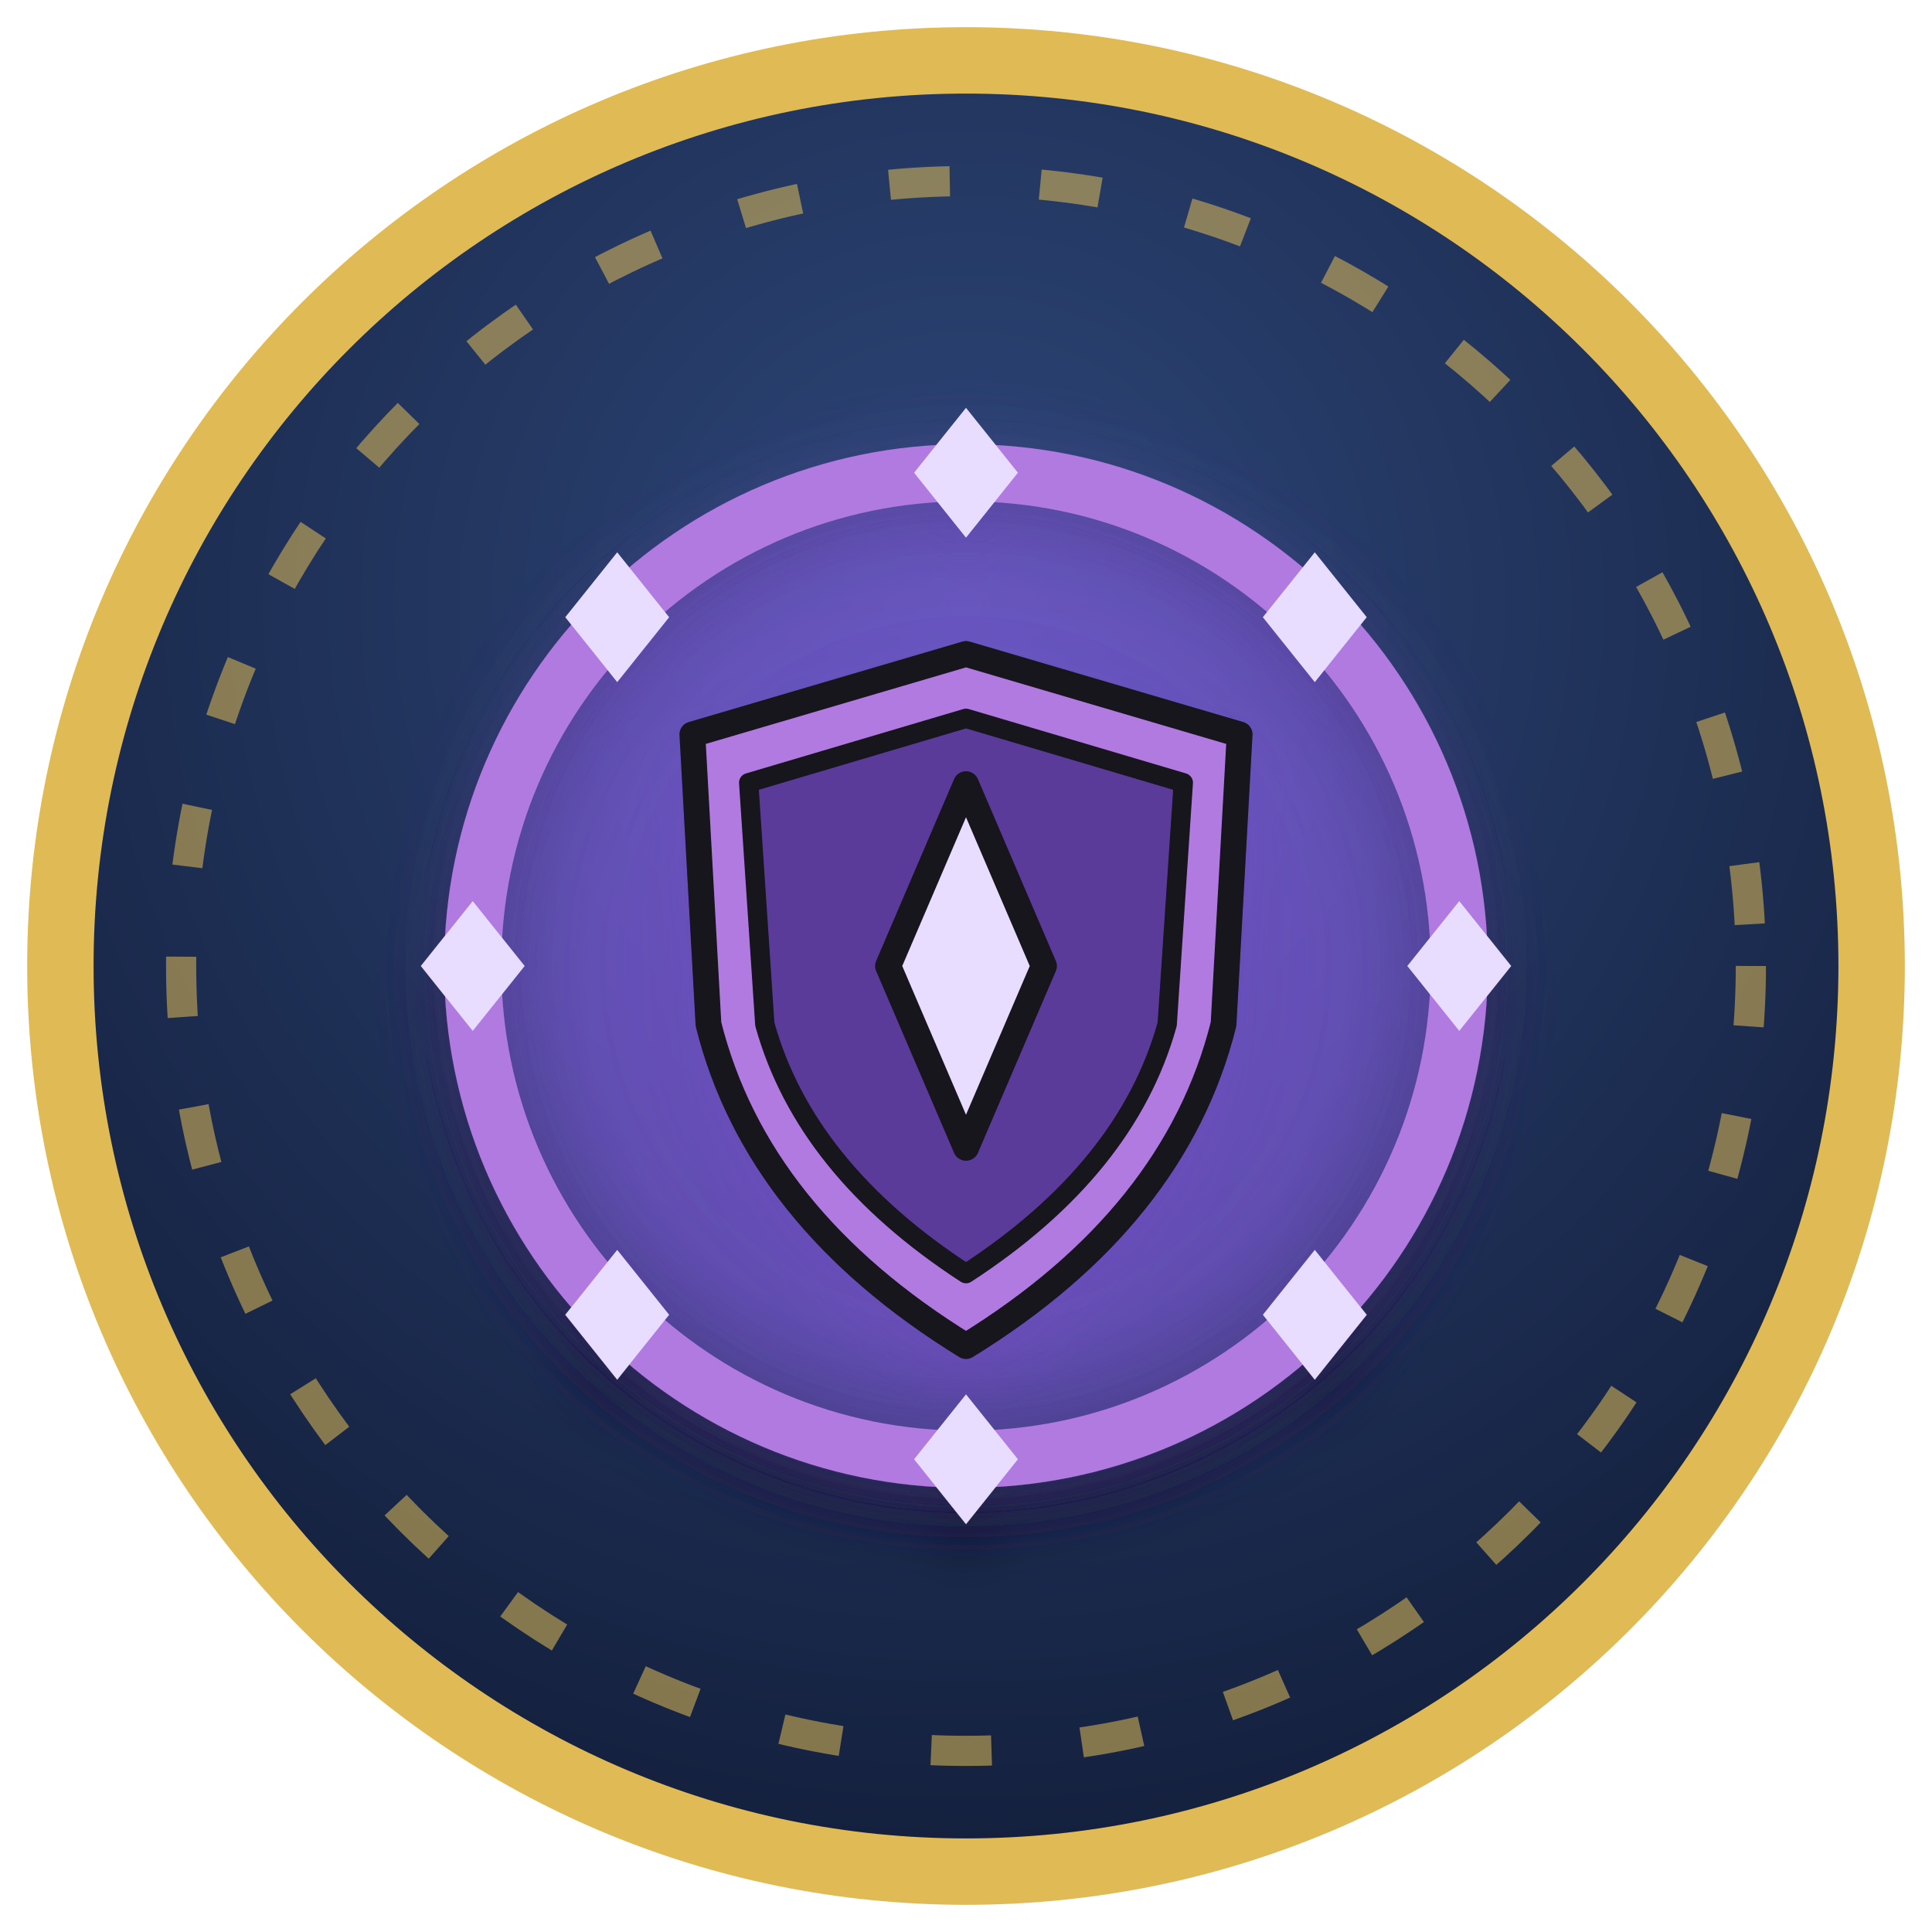
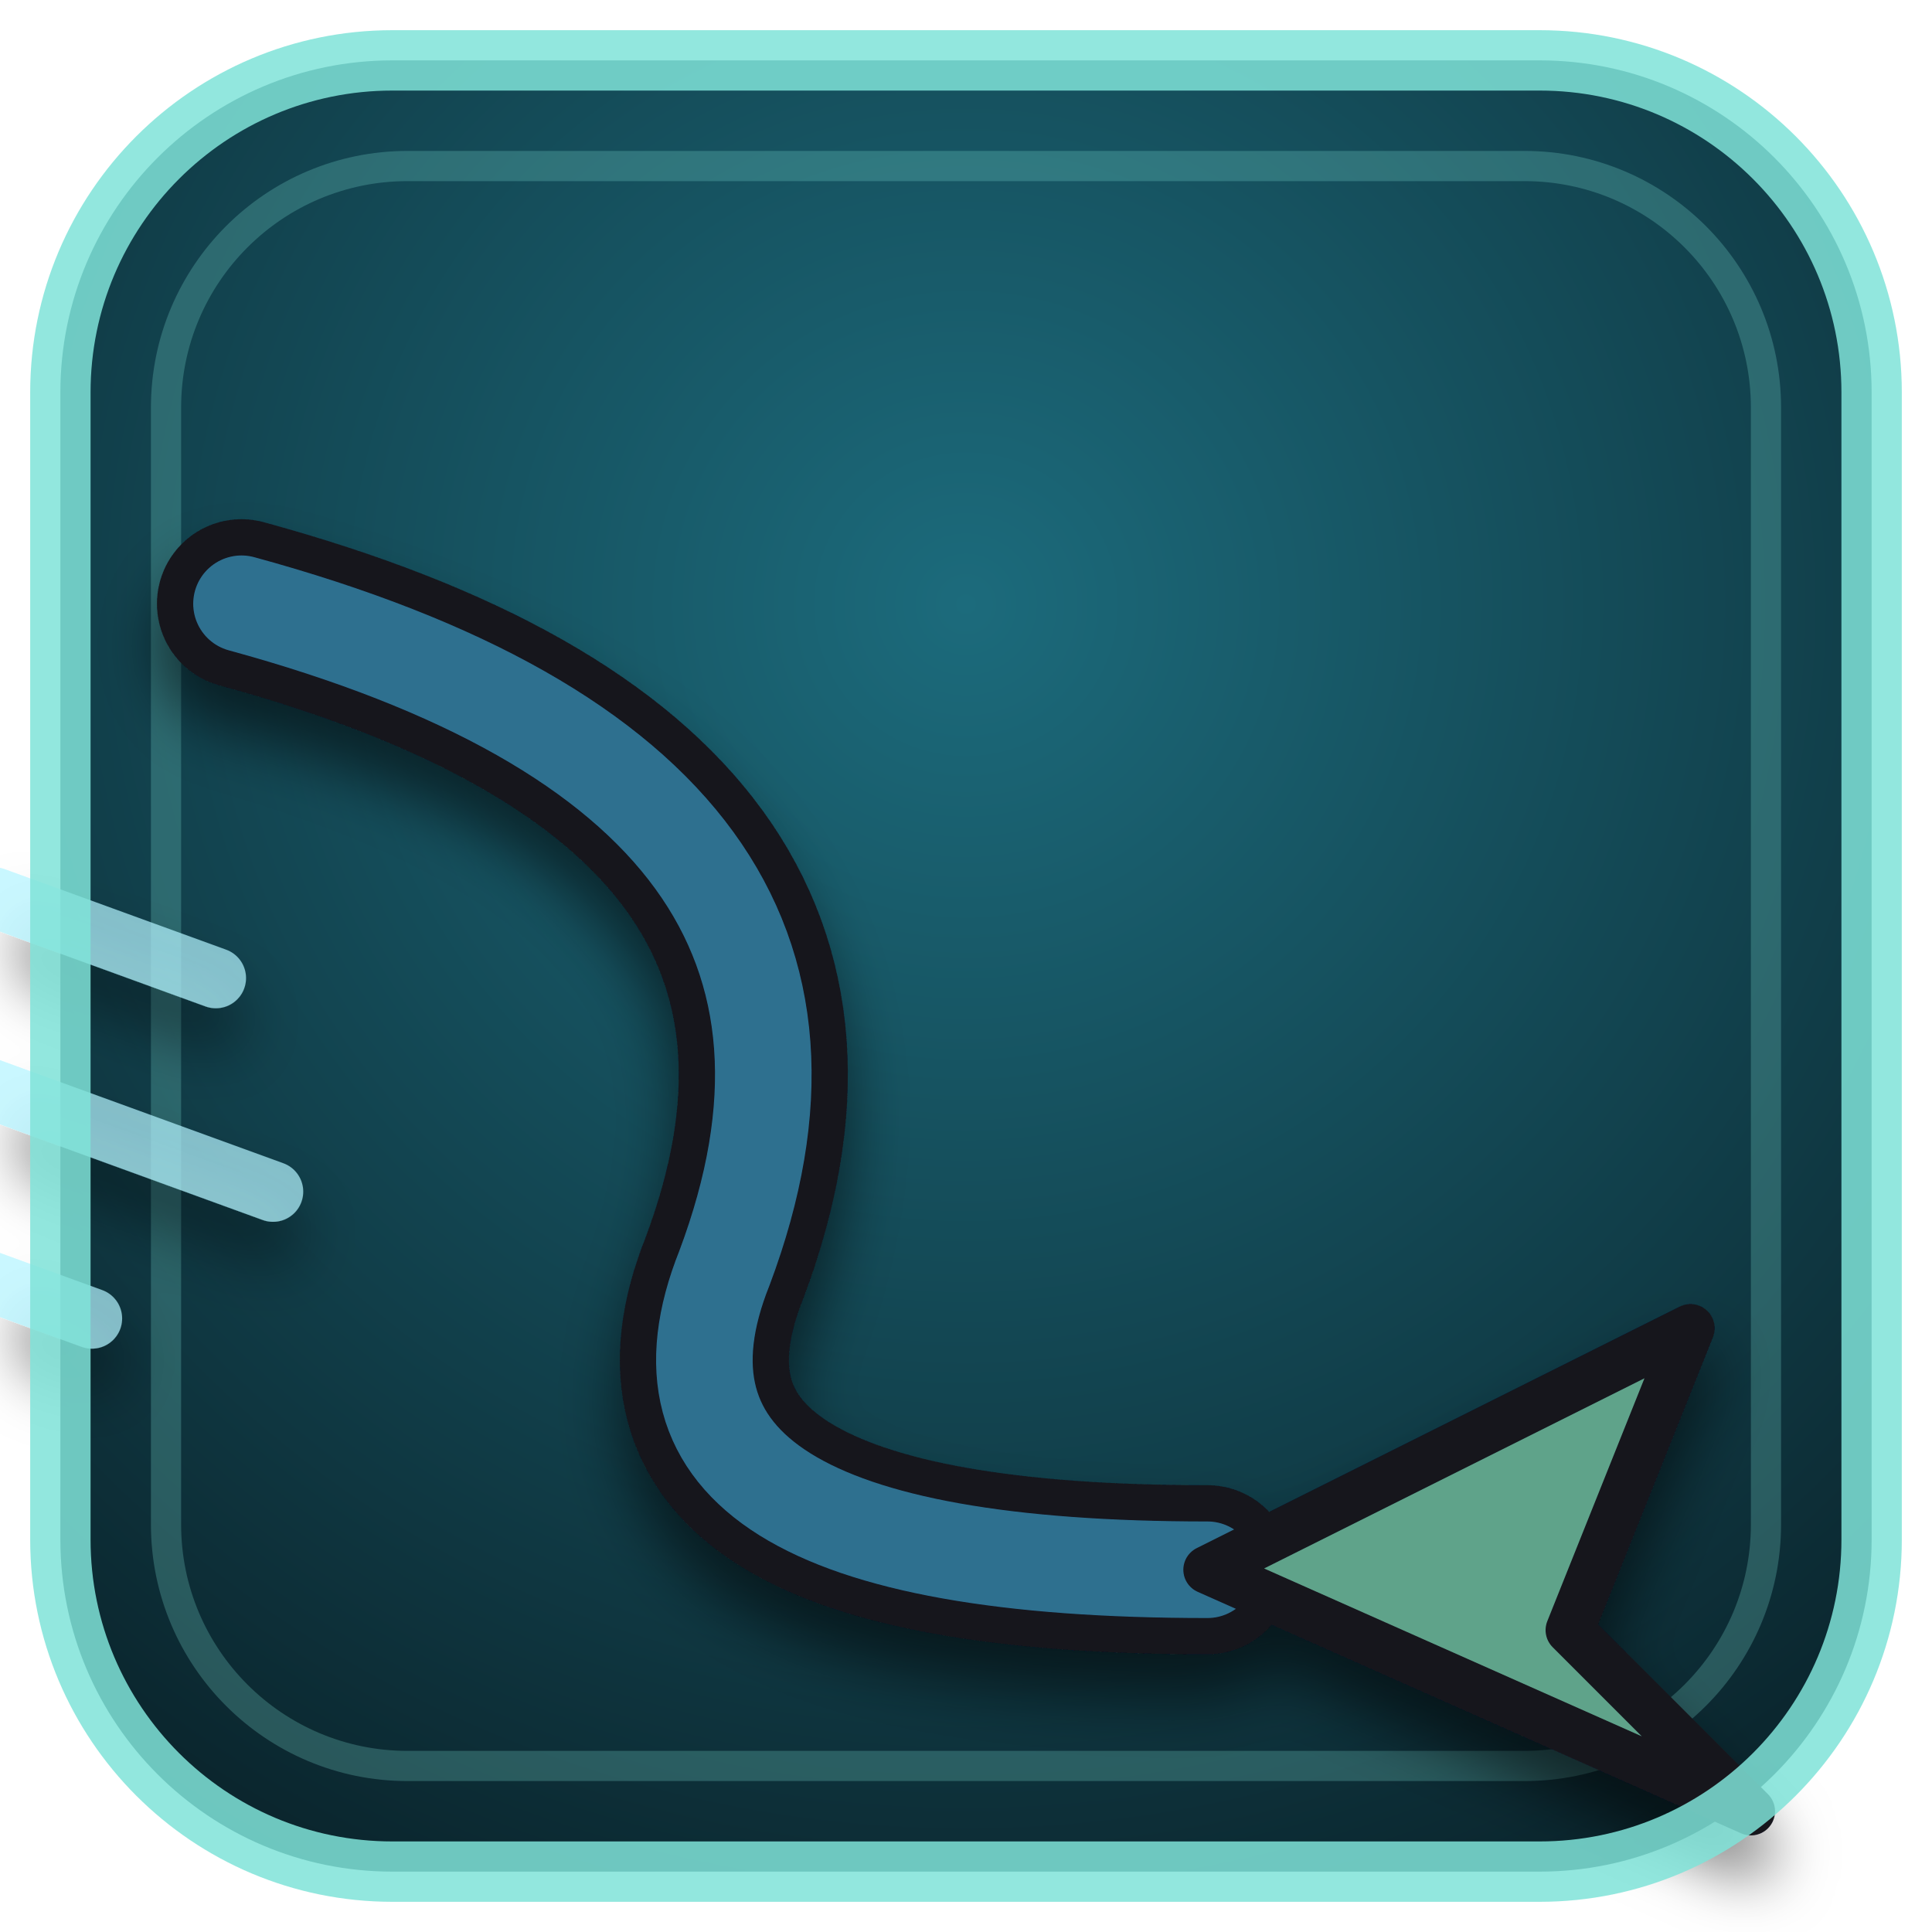
<svg xmlns="http://www.w3.org/2000/svg" viewBox="0 0 64 64" width="128" height="128">
  <defs>
    <linearGradient id="steel" x1="0" y1="0" x2="1" y2="1">
      <stop offset="0" stop-color="#f4f7fc" />
      <stop offset=".5" stop-color="#aab4c7" />
      <stop offset="1" stop-color="#5d6780" />
    </linearGradient>
    <linearGradient id="iron" x1="0" y1="0" x2="1" y2="1">
      <stop offset="0" stop-color="#9aa3b5" />
      <stop offset="1" stop-color="#454d61" />
    </linearGradient>
    <linearGradient id="gold" x1="0" y1="0" x2="0" y2="1">
      <stop offset="0" stop-color="#ffe9a8" />
      <stop offset=".55" stop-color="#e0a83c" />
      <stop offset="1" stop-color="#8a5a14" />
    </linearGradient>
    <linearGradient id="fire" x1="0" y1="0" x2="0" y2="1">
      <stop offset="0" stop-color="#e8391c" />
      <stop offset=".55" stop-color="#ff9a2e" />
      <stop offset="1" stop-color="#ffe680" />
    </linearGradient>
    <radialGradient id="fireR" cx=".45" cy=".45" r=".6">
      <stop offset="0" stop-color="#fff6c2" />
      <stop offset=".45" stop-color="#ffb43d" />
      <stop offset="1" stop-color="#d9361a" />
    </radialGradient>
    <linearGradient id="bolt" x1="0" y1="0" x2="1" y2="1">
      <stop offset="0" stop-color="#ffffff" />
      <stop offset=".5" stop-color="#a6ecff" />
      <stop offset="1" stop-color="#3fa2f0" />
    </linearGradient>
    <linearGradient id="blood" x1="0" y1="0" x2="0" y2="1">
      <stop offset="0" stop-color="#ff6060" />
      <stop offset="1" stop-color="#9a0f1c" />
    </linearGradient>
    <linearGradient id="poison" x1="0" y1="0" x2="0" y2="1">
      <stop offset="0" stop-color="#d6ff86" />
      <stop offset="1" stop-color="#4c9a28" />
    </linearGradient>
    <linearGradient id="water" x1="0" y1="0" x2="0" y2="1">
      <stop offset="0" stop-color="#b4f4ff" />
      <stop offset="1" stop-color="#2a86b8" />
    </linearGradient>
    <linearGradient id="ink" x1="0" y1="0" x2="0" y2="1">
      <stop offset="0" stop-color="#9474c4" />
      <stop offset="1" stop-color="#2a1d40" />
    </linearGradient>
    <linearGradient id="wood" x1="0" y1="0" x2="1" y2="0">
      <stop offset="0" stop-color="#c48e56" />
      <stop offset="1" stop-color="#6b4422" />
    </linearGradient>
    <linearGradient id="leaf" x1="0" y1="0" x2="1" y2="1">
      <stop offset="0" stop-color="#c4f58a" />
      <stop offset="1" stop-color="#3a8a38" />
    </linearGradient>
    <linearGradient id="hex" x1="0" y1="0" x2="0" y2="1">
      <stop offset="0" stop-color="#e09aff" />
      <stop offset="1" stop-color="#5a1f7a" />
    </linearGradient>
    <linearGradient id="bone" x1="0" y1="0" x2="0" y2="1">
      <stop offset="0" stop-color="#fbf4e2" />
      <stop offset="1" stop-color="#b8a684" />
    </linearGradient>
    <linearGradient id="heal" x1="0" y1="0" x2="0" y2="1">
      <stop offset="0" stop-color="#d4ffb0" />
      <stop offset="1" stop-color="#3fae4f" />
    </linearGradient>
    <linearGradient id="mana" x1="0" y1="0" x2="0" y2="1">
      <stop offset="0" stop-color="#bfe6ff" />
      <stop offset="1" stop-color="#2f6fd0" />
    </linearGradient>
    <linearGradient id="clay" x1="0" y1="0" x2="1" y2="1">
      <stop offset="0" stop-color="#d98a5a" />
      <stop offset="1" stop-color="#7a3a1e" />
    </linearGradient>
    <linearGradient id="hide" x1="0" y1="0" x2="0" y2="1">
      <stop offset="0" stop-color="#7a604a" />
      <stop offset="1" stop-color="#3e2e22" />
    </linearGradient>
    <linearGradient id="demon" x1="0" y1="0" x2="0" y2="1">
      <stop offset="0" stop-color="#c84a4a" />
      <stop offset="1" stop-color="#5a1418" />
    </linearGradient>
    <radialGradient id="holy" cx=".5" cy=".5" r=".5">
      <stop offset="0" stop-color="#fffbe6" />
      <stop offset=".5" stop-color="#ffe08a" stop-opacity=".8" />
      <stop offset="1" stop-color="#ffd060" stop-opacity="0" />
    </radialGradient>
    <radialGradient id="pearl" cx=".38" cy=".35" r=".7">
      <stop offset="0" stop-color="#ffffff" />
      <stop offset=".6" stop-color="#f2e6f0" />
      <stop offset="1" stop-color="#b8a8c4" />
    </radialGradient>
    <filter id="blur" x="-50%" y="-50%" width="200%" height="200%">
      <feGaussianBlur stdDeviation="2.2" />
    </filter>
    <filter id="ds" x="-20%" y="-20%" width="140%" height="140%">
      <feDropShadow dx="0" dy="1.4" stdDeviation="1" flood-color="#000" flood-opacity=".55" />
    </filter>
    <radialGradient id="bg" cx=".5" cy=".3" r=".85">
-       <stop offset="0" stop-color="#2d4678" />
-       <stop offset="1" stop-color="#0e1730" />
+       <stop offset="0" stop-color="#1c6b7c" />
+       <stop offset="1" stop-color="#091f26" />
    </radialGradient>
  </defs>
-   <circle cx="32" cy="32" r="30" fill="url(#bg)" />
-   <circle cx="32" cy="32" r="26" fill="none" stroke="#e0bb55" stroke-width="1" stroke-dasharray="2 3" opacity=".55" />
-   <g filter="url(#ds)" stroke="#15121d" stroke-width="1.6" stroke-linejoin="round" stroke-linecap="round" transform="translate(32 32) scale(.86) translate(-32 -32)">
-     <g filter="url(#blur)" opacity="0.4" stroke="none">
-       <circle cx="32" cy="32" r="18" fill="#9a6aff" />
+   <rect x="2" y="2" width="60" height="60" rx="11" fill="url(#bg)" />
+   <rect x="5.5" y="5.5" width="53" height="53" rx="8" fill="none" stroke="#7fe3d8" stroke-width="1" opacity="0.25" />
+   <g filter="url(#ds)" stroke="#15121d" stroke-width="1.6" stroke-linejoin="round" stroke-linecap="round">
+     <path d="M8 20 Q30 26 24 42 Q20 52 40 52" fill="none" stroke="#15121d" stroke-width="5.6" />
+     <path d="M8 20 Q30 26 24 42 Q20 52 40 52" fill="none" stroke="#2f6f8f" stroke-width="3.2" />
+     <path d="M40 52 L56 44 L52 54 L58 60 Z" fill="#5fa38a" />
+     <g transform="translate(0 0) rotate(20)">
+       <line x1="10" y1="28.0" x2="17.8" y2="28.0" stroke="#b4f4ff" stroke-width="2" opacity="0.7" />
+       <line x1="10" y1="34.0" x2="22" y2="34.0" stroke="#b4f4ff" stroke-width="2" opacity="0.7" />
+       <line x1="10" y1="40.0" x2="17.8" y2="40.0" stroke="#b4f4ff" stroke-width="2" opacity="0.7" />
    </g>
-     <circle cx="32" cy="32" r="19" fill="#9a6aff" fill-opacity=".18" stroke="#b07ae0" stroke-width="2.2" />
-     <g transform="translate(51.0 32.0)">
-       <path d="M0 -2.5 L2 0 L0 2.5 L-2 0 Z" fill="#e8dcff" stroke="none" />
-     </g>
-     <g transform="translate(45.43503 45.43503)">
-       <path d="M0 -2.5 L2 0 L0 2.5 L-2 0 Z" fill="#e8dcff" stroke="none" />
-     </g>
-     <g transform="translate(32.0 51.0)">
-       <path d="M0 -2.5 L2 0 L0 2.5 L-2 0 Z" fill="#e8dcff" stroke="none" />
-     </g>
-     <g transform="translate(18.56497 45.43503)">
-       <path d="M0 -2.5 L2 0 L0 2.5 L-2 0 Z" fill="#e8dcff" stroke="none" />
-     </g>
-     <g transform="translate(13.0 32.0)">
-       <path d="M0 -2.5 L2 0 L0 2.5 L-2 0 Z" fill="#e8dcff" stroke="none" />
-     </g>
-     <g transform="translate(18.56497 18.56497)">
-       <path d="M0 -2.5 L2 0 L0 2.5 L-2 0 Z" fill="#e8dcff" stroke="none" />
-     </g>
-     <g transform="translate(32 13.0)">
-       <path d="M0 -2.5 L2 0 L0 2.5 L-2 0 Z" fill="#e8dcff" stroke="none" />
-     </g>
-     <g transform="translate(45.43503 18.56497)">
-       <path d="M0 -2.5 L2 0 L0 2.5 L-2 0 Z" fill="#e8dcff" stroke="none" />
-     </g>
-     <g transform="translate(32 33) scale(0.62)">
-       <path d="M0 -21 L17 -16 L16 2 Q13 14 0 22 Q-13 14 -16 2 L-17 -16 Z" fill="#b07ae0" />
-       <path d="M0 -17 L13.5 -13 L12.5 2 Q10 11 0 17.5 Q-10 11 -12.5 2 L-13.5 -13 Z" fill="#5a3a9a" stroke-width="1.2" />
-     </g>
-     <path d="M32 25 L35 32 L32 39 L29 32 Z" fill="#e8dcff" stroke-width="1" />
  </g>
-   <circle cx="32" cy="32" r="30" fill="none" stroke="#e0bb55" stroke-width="2.2" />
+   <rect x="2" y="2" width="60" height="60" rx="11" fill="none" stroke="#7fe3d8" stroke-width="2" opacity="0.85" />
</svg>
